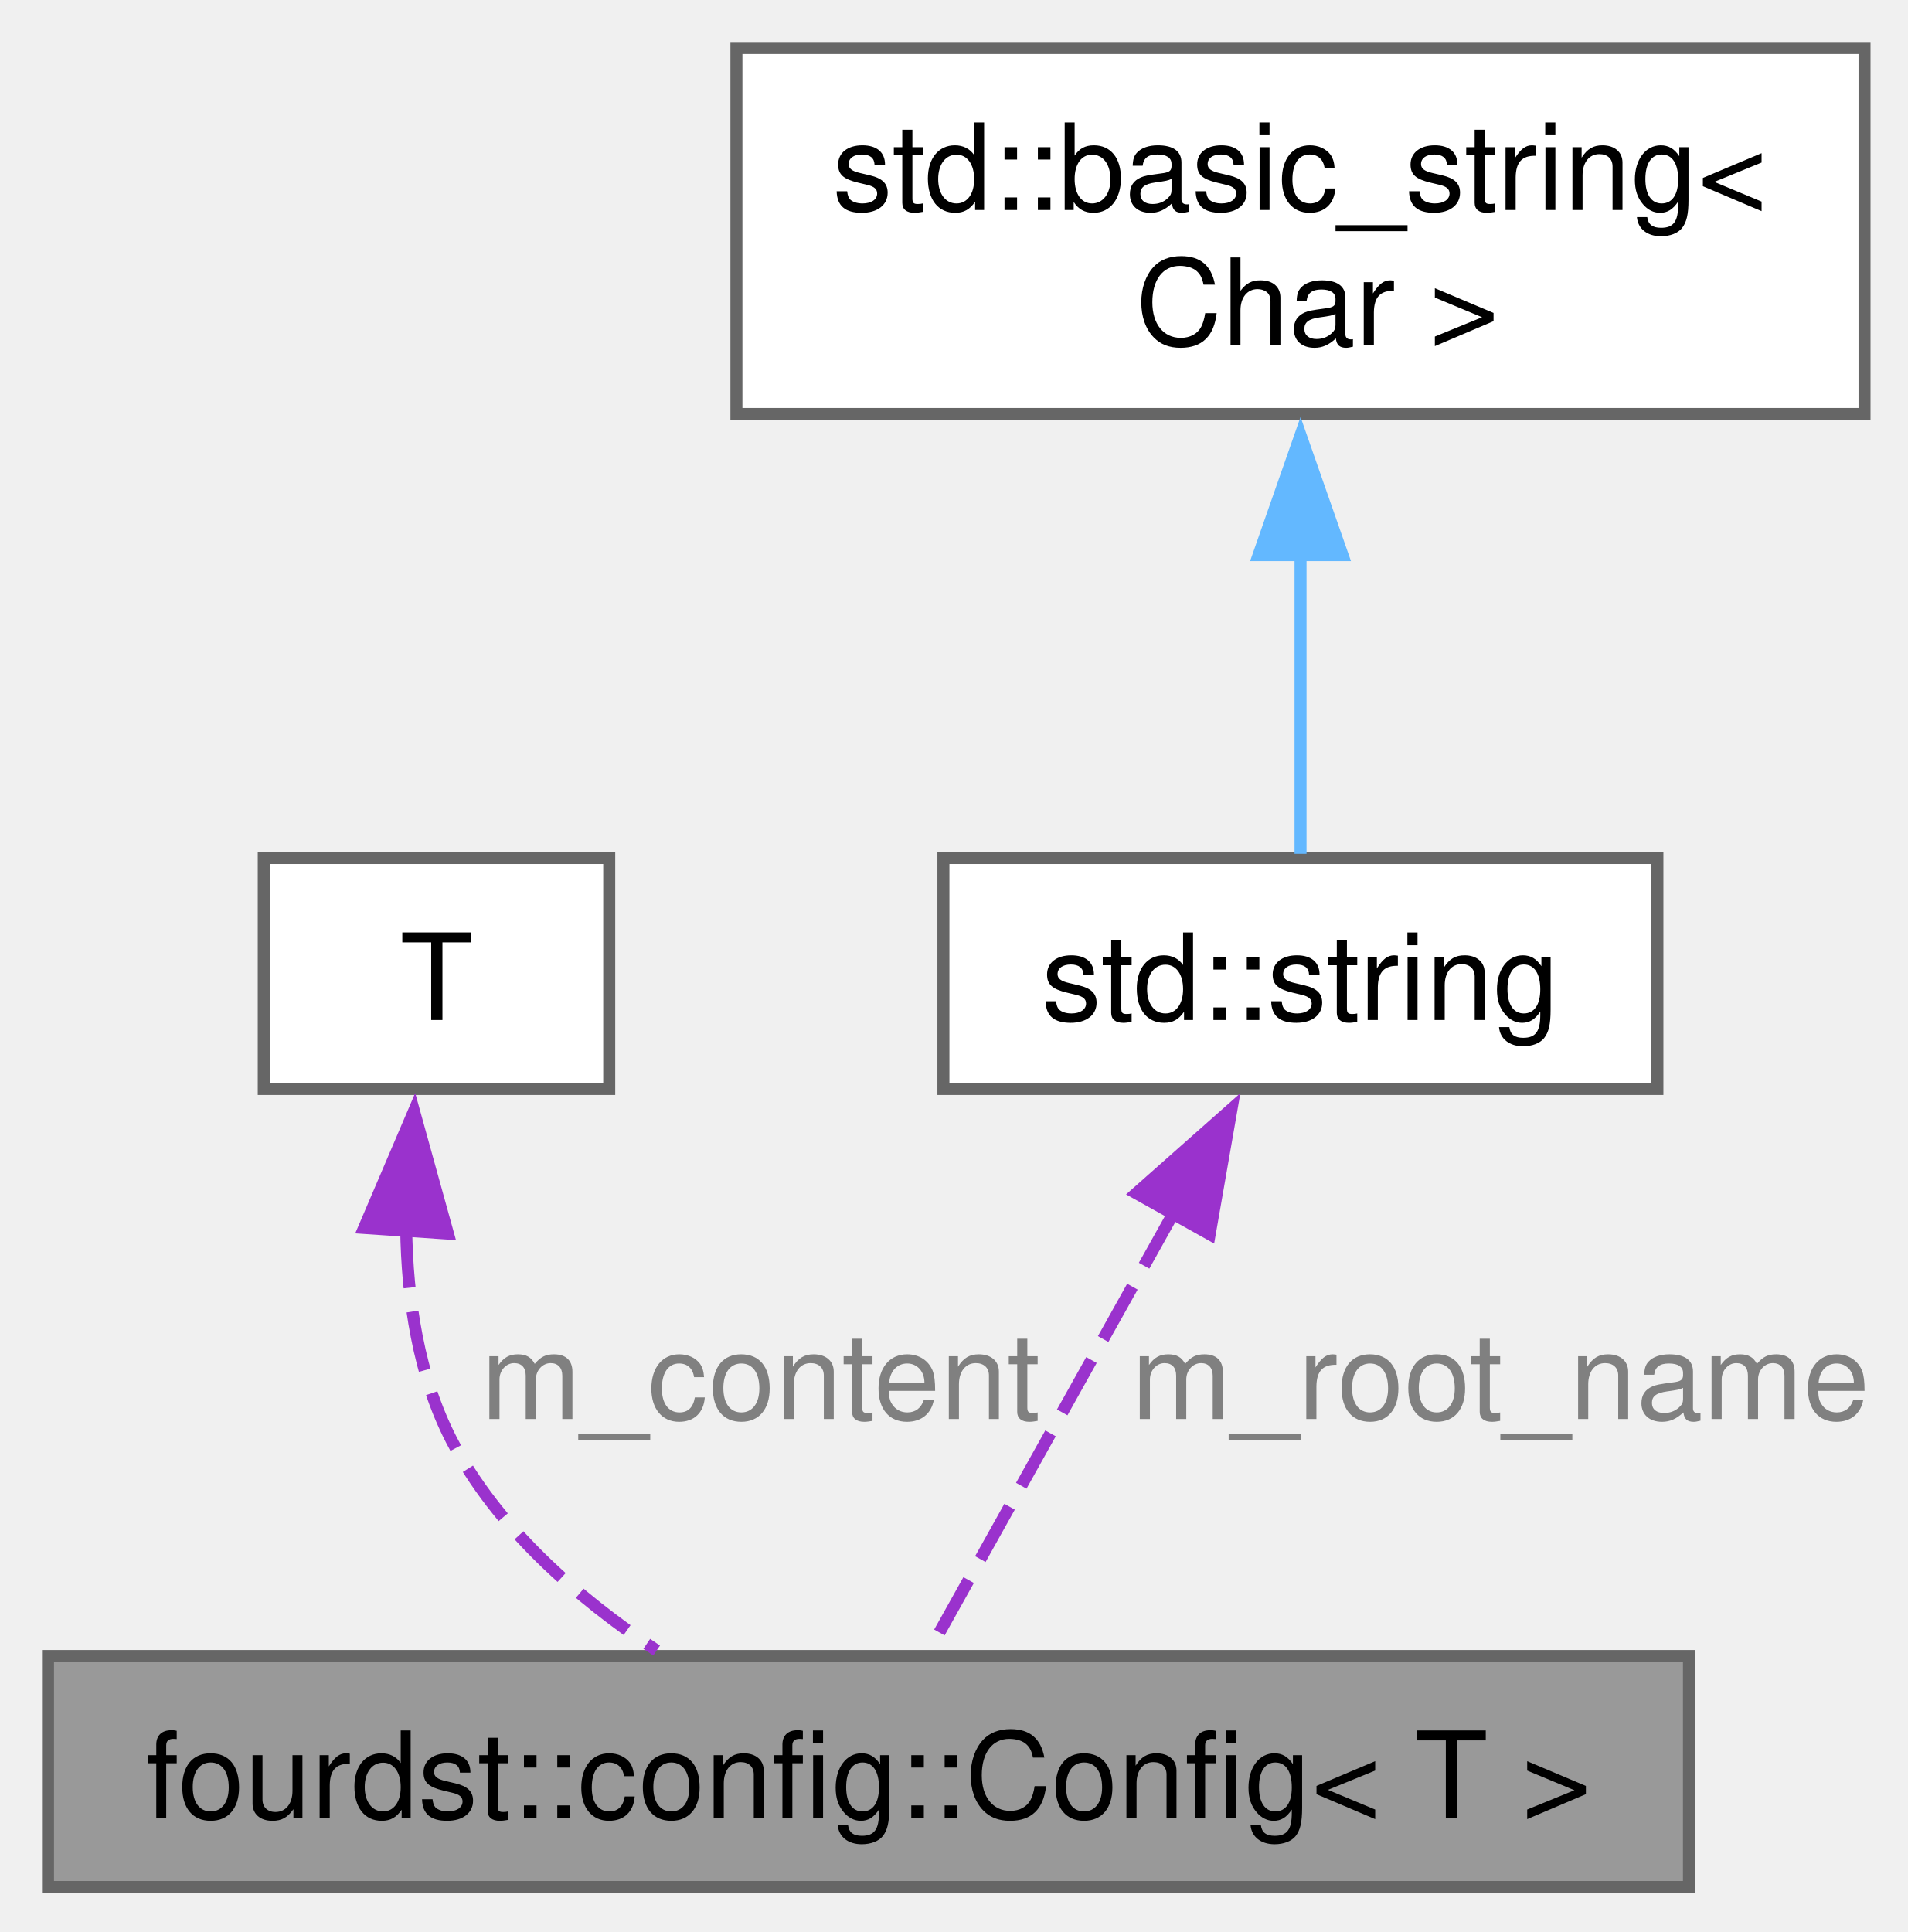
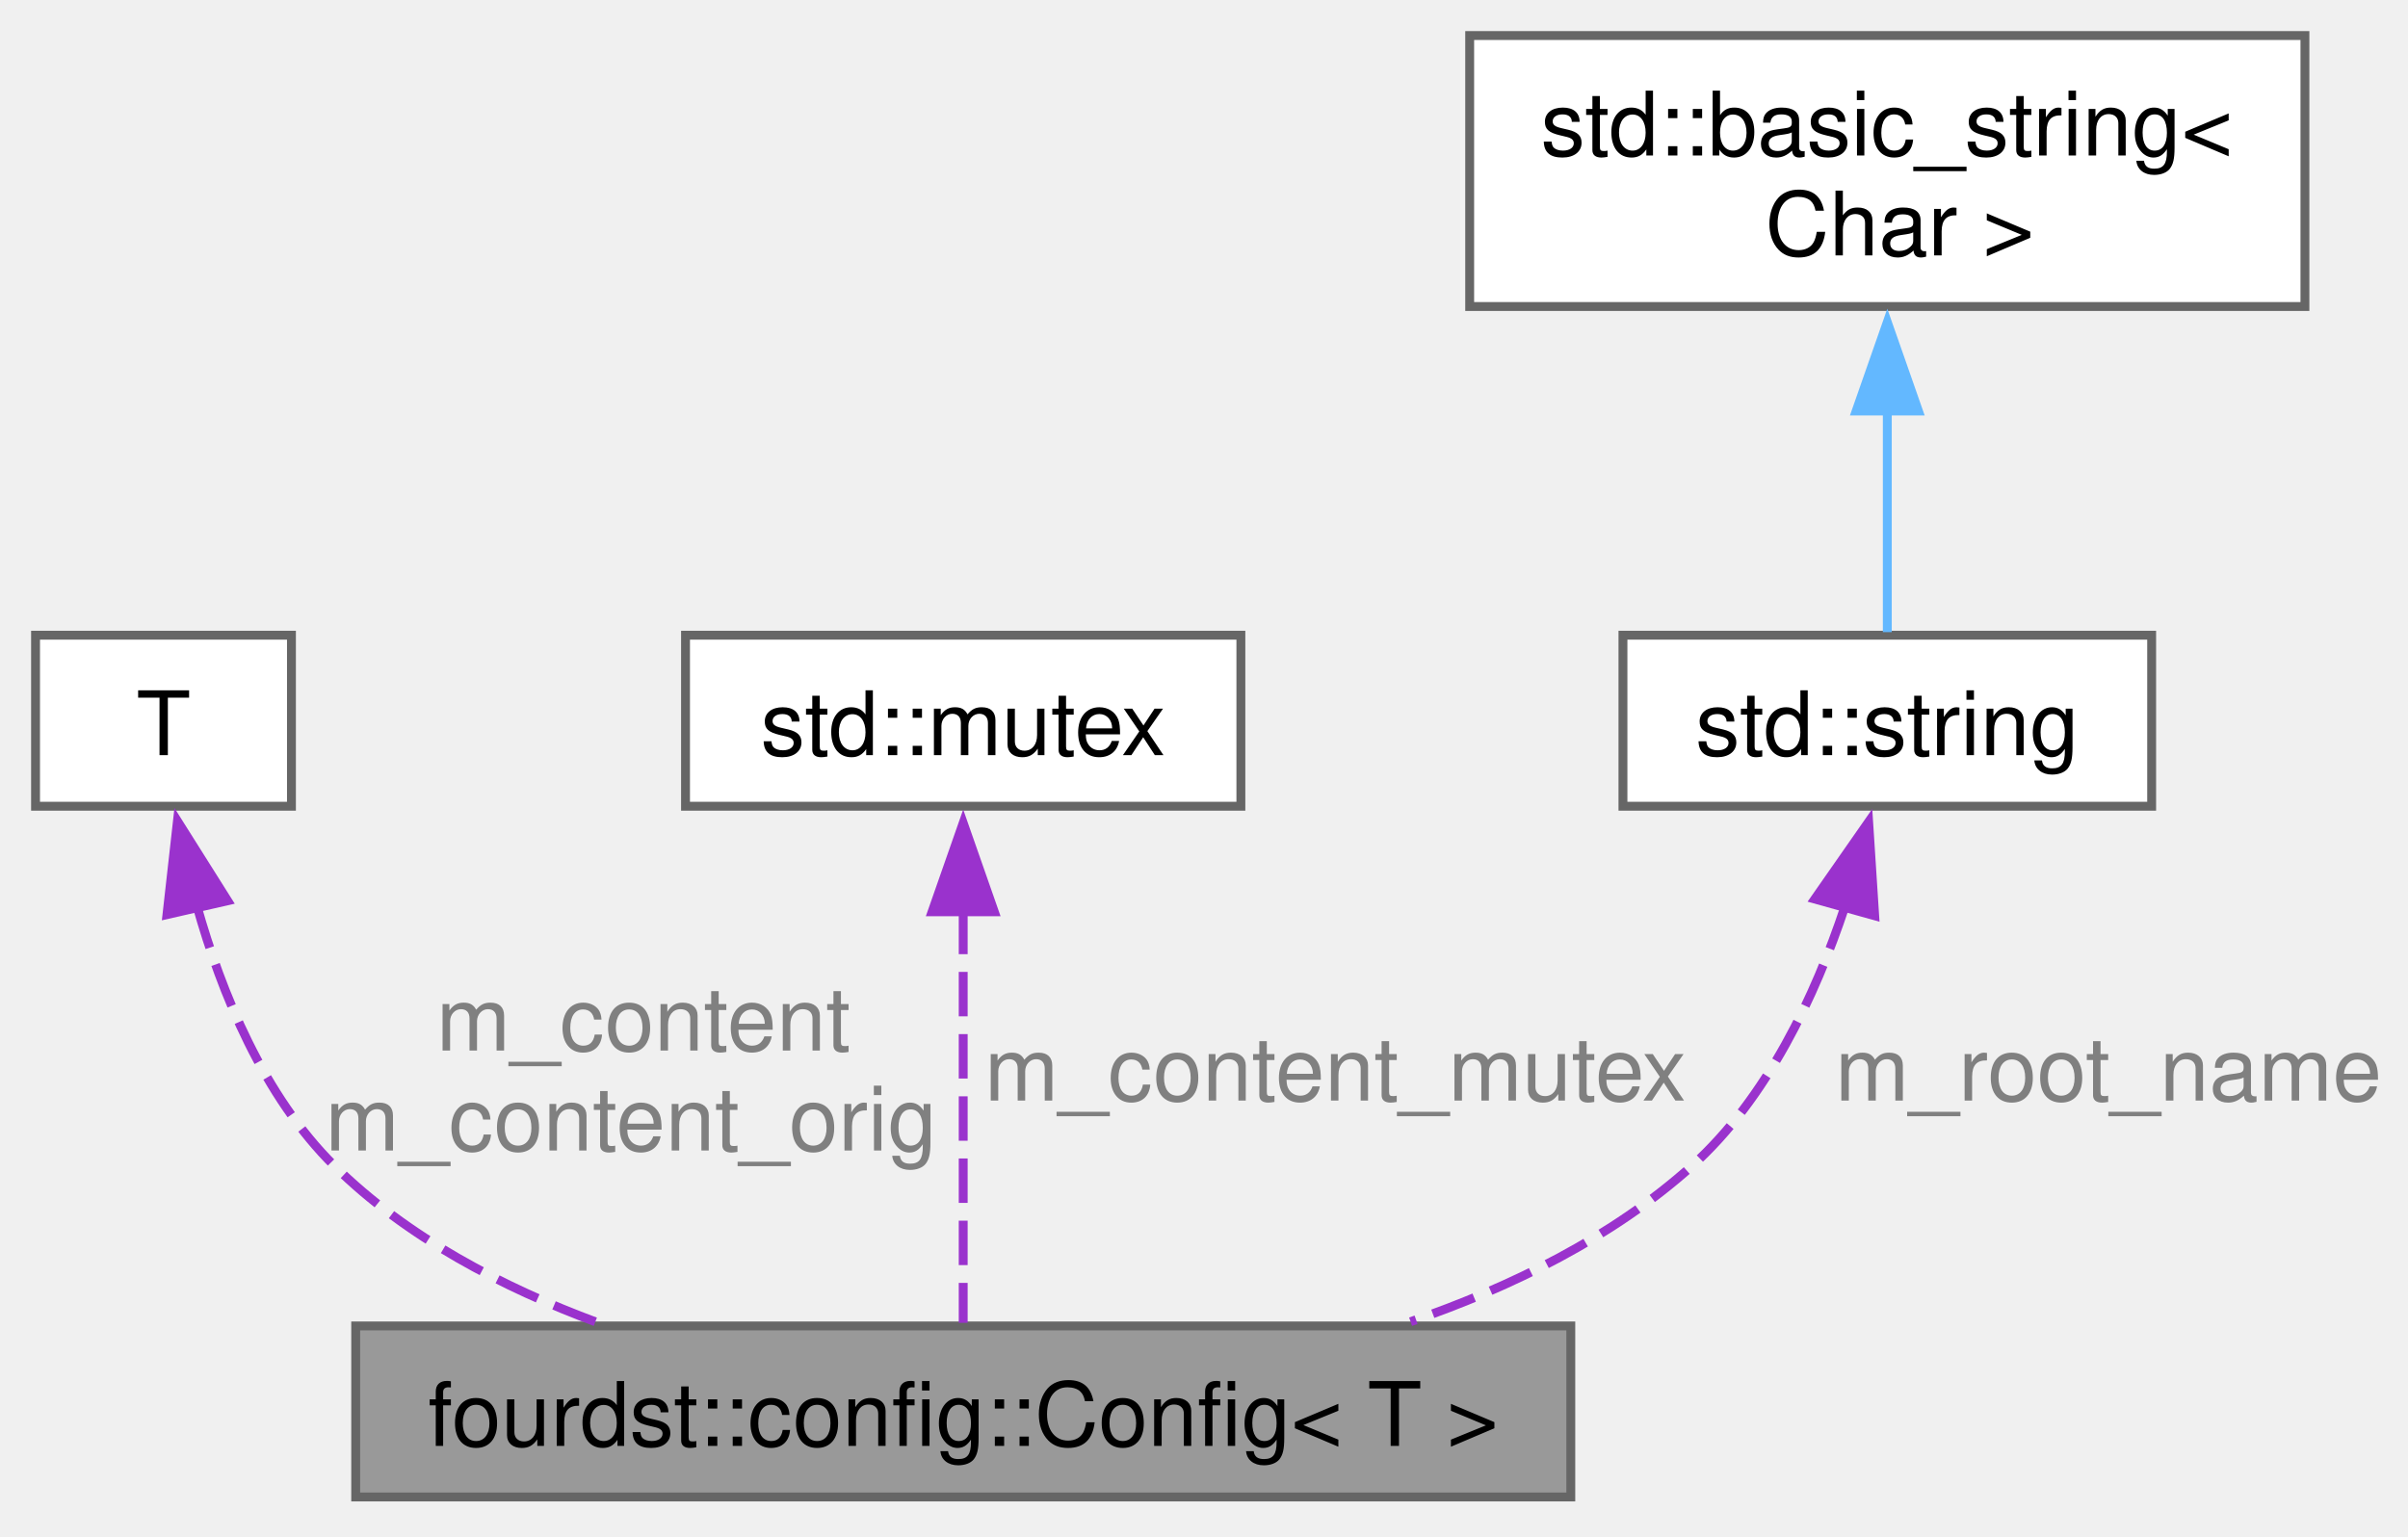
- <svg xmlns="http://www.w3.org/2000/svg" xmlns:xlink="http://www.w3.org/1999/xlink" width="159pt" height="161pt" viewBox="0.00 0.00 159.00 161.00">
-   <g id="graph0" class="graph" transform="scale(1 1) rotate(0) translate(4 157.25)">
+ <svg xmlns="http://www.w3.org/2000/svg" xmlns:xlink="http://www.w3.org/1999/xlink" width="271pt" height="173pt" viewBox="0.00 0.00 271.00 173.00">
+   <g id="graph0" class="graph" transform="scale(1 1) rotate(0) translate(4 168.5)">
    <g id="Node000001" class="node">
      <g id="a_Node000001">
        <a xlink:title="Wrapper class for managing strongly-typed configuration structures.">
-           <polygon fill="#999999" stroke="#666666" points="136.75,-19.25 0,-19.25 0,0 136.75,0 136.75,-19.25" />
-           <text xml:space="preserve" text-anchor="middle" x="68.38" y="-5.75" font-family="Helvetica,sans-Serif" font-size="10.00">fourdst::config::Config&lt; T &gt;</text>
+           <polygon fill="#999999" stroke="#666666" points="172.78,-19.25 36.03,-19.25 36.03,0 172.78,0 172.78,-19.25" />
+           <text xml:space="preserve" text-anchor="middle" x="104.4" y="-5.75" font-family="Helvetica,sans-Serif" font-size="10.00">fourdst::config::Config&lt; T &gt;</text>
        </a>
      </g>
    </g>
    <g id="Node000002" class="node">
      <g id="a_Node000002">
        <a xlink:title=" ">
-           <polygon fill="white" stroke="#666666" points="46.77,-85.75 17.98,-85.75 17.98,-66.5 46.77,-66.5 46.77,-85.75" />
-           <text xml:space="preserve" text-anchor="middle" x="32.38" y="-72.25" font-family="Helvetica,sans-Serif" font-size="10.00">T</text>
+           <polygon fill="white" stroke="#666666" points="28.8,-97 0,-97 0,-77.75 28.8,-77.75 28.8,-97" />
+           <text xml:space="preserve" text-anchor="middle" x="14.4" y="-83.5" font-family="Helvetica,sans-Serif" font-size="10.00">T</text>
        </a>
      </g>
    </g>
    <g id="edge1_Node000001_Node000002" class="edge">
      <g id="a_edge1_Node000001_Node000002">
        <a xlink:title=" ">
-           <path fill="none" stroke="#9a32cd" stroke-dasharray="5,2" d="M29.85,-54.93C29.93,-48.96 30.87,-42.6 33.62,-37.25 37.38,-29.95 44.15,-24.07 50.72,-19.71" />
-           <polygon fill="#9a32cd" stroke="#9a32cd" points="26.34,-54.92 30.5,-64.66 33.33,-54.45 26.34,-54.92" />
+           <path fill="none" stroke="#9a32cd" stroke-dasharray="5,2" d="M18.14,-66.61C20.93,-56.68 25.68,-45.12 33.65,-37.25 41.78,-29.23 52.55,-23.59 63.24,-19.63" />
+           <polygon fill="#9a32cd" stroke="#9a32cd" points="14.79,-65.55 15.97,-76.08 21.62,-67.11 14.79,-65.55" />
        </a>
      </g>
-       <text xml:space="preserve" text-anchor="middle" x="58" y="-39" font-family="Helvetica,sans-Serif" font-size="10.00" fill="grey"> m_content</text>
+       <text xml:space="preserve" text-anchor="middle" x="67.03" y="-50.25" font-family="Helvetica,sans-Serif" font-size="10.00" fill="grey"> m_content</text>
+       <text xml:space="preserve" text-anchor="middle" x="67.03" y="-39" font-family="Helvetica,sans-Serif" font-size="10.00" fill="grey">m_content_orig</text>
    </g>
    <g id="Node000003" class="node">
      <g id="a_Node000003">
        <a xlink:title=" ">
-           <polygon fill="white" stroke="#666666" points="134.12,-85.75 74.62,-85.75 74.62,-66.5 134.12,-66.5 134.12,-85.75" />
-           <text xml:space="preserve" text-anchor="middle" x="104.38" y="-72.25" font-family="Helvetica,sans-Serif" font-size="10.00">std::string</text>
+           <polygon fill="white" stroke="#666666" points="135.65,-97 73.15,-97 73.15,-77.75 135.65,-77.75 135.65,-97" />
+           <text xml:space="preserve" text-anchor="middle" x="104.4" y="-83.5" font-family="Helvetica,sans-Serif" font-size="10.00">std::mutex</text>
        </a>
      </g>
    </g>
    <g id="edge2_Node000001_Node000003" class="edge">
      <g id="a_edge2_Node000001_Node000003">
        <a xlink:title=" ">
-           <path fill="none" stroke="#9a32cd" stroke-dasharray="5,2" d="M93.78,-56.14C87.03,-44.04 78.59,-28.92 73.34,-19.52" />
-           <polygon fill="#9a32cd" stroke="#9a32cd" points="90.7,-57.81 98.63,-64.83 96.81,-54.4 90.7,-57.81" />
+           <path fill="none" stroke="#9a32cd" stroke-dasharray="5,2" d="M104.4,-66.1C104.4,-50.95 104.4,-30.98 104.4,-19.6" />
+           <polygon fill="#9a32cd" stroke="#9a32cd" points="100.9,-65.87 104.4,-75.87 107.9,-65.87 100.9,-65.87" />
        </a>
      </g>
-       <text xml:space="preserve" text-anchor="middle" x="119.66" y="-39" font-family="Helvetica,sans-Serif" font-size="10.00" fill="grey"> m_root_name</text>
+       <text xml:space="preserve" text-anchor="middle" x="144.9" y="-44.62" font-family="Helvetica,sans-Serif" font-size="10.00" fill="grey"> m_content_mutex</text>
    </g>
    <g id="Node000004" class="node">
      <g id="a_Node000004">
        <a xlink:title=" ">
-           <polygon fill="white" stroke="#666666" points="151.38,-153.25 57.37,-153.25 57.37,-122.75 151.38,-122.75 151.38,-153.25" />
-           <text xml:space="preserve" text-anchor="start" x="65.38" y="-139.75" font-family="Helvetica,sans-Serif" font-size="10.00">std::basic_string&lt;</text>
-           <text xml:space="preserve" text-anchor="middle" x="104.38" y="-128.5" font-family="Helvetica,sans-Serif" font-size="10.00"> Char &gt;</text>
+           <polygon fill="white" stroke="#666666" points="238.15,-97 178.65,-97 178.65,-77.75 238.15,-77.75 238.15,-97" />
+           <text xml:space="preserve" text-anchor="middle" x="208.4" y="-83.5" font-family="Helvetica,sans-Serif" font-size="10.00">std::string</text>
        </a>
      </g>
    </g>
-     <g id="edge3_Node000003_Node000004" class="edge">
-       <g id="a_edge3_Node000003_Node000004">
+     <g id="edge3_Node000001_Node000004" class="edge">
+       <g id="a_edge3_Node000001_Node000004">
        <a xlink:title=" ">
-           <path fill="none" stroke="#63b8ff" d="M104.38,-111.27C104.38,-102.29 104.38,-92.79 104.38,-86.1" />
-           <polygon fill="#63b8ff" stroke="#63b8ff" points="100.88,-110.99 104.38,-120.99 107.88,-110.99 100.88,-110.99" />
+           <path fill="none" stroke="#9a32cd" stroke-dasharray="5,2" d="M203.62,-66.42C200.3,-56.44 194.9,-44.89 186.4,-37.25 177.49,-29.25 166.14,-23.65 154.75,-19.73" />
+           <polygon fill="#9a32cd" stroke="#9a32cd" points="200.24,-67.3 206.3,-75.99 206.98,-65.42 200.24,-67.3" />
+         </a>
+       </g>
+       <text xml:space="preserve" text-anchor="middle" x="231.9" y="-44.62" font-family="Helvetica,sans-Serif" font-size="10.00" fill="grey"> m_root_name</text>
+     </g>
+     <g id="Node000005" class="node">
+       <g id="a_Node000005">
+         <a xlink:title=" ">
+           <polygon fill="white" stroke="#666666" points="255.4,-164.5 161.4,-164.5 161.4,-134 255.4,-134 255.4,-164.5" />
+           <text xml:space="preserve" text-anchor="start" x="169.4" y="-151" font-family="Helvetica,sans-Serif" font-size="10.00">std::basic_string&lt;</text>
+           <text xml:space="preserve" text-anchor="middle" x="208.4" y="-139.75" font-family="Helvetica,sans-Serif" font-size="10.00"> Char &gt;</text>
+         </a>
+       </g>
+     </g>
+     <g id="edge4_Node000004_Node000005" class="edge">
+       <g id="a_edge4_Node000004_Node000005">
+         <a xlink:title=" ">
+           <path fill="none" stroke="#63b8ff" d="M208.4,-122.52C208.4,-113.54 208.4,-104.04 208.4,-97.35" />
+           <polygon fill="#63b8ff" stroke="#63b8ff" points="204.9,-122.24 208.4,-132.24 211.9,-122.24 204.9,-122.24" />
        </a>
      </g>
    </g>
  </g>
</svg>
